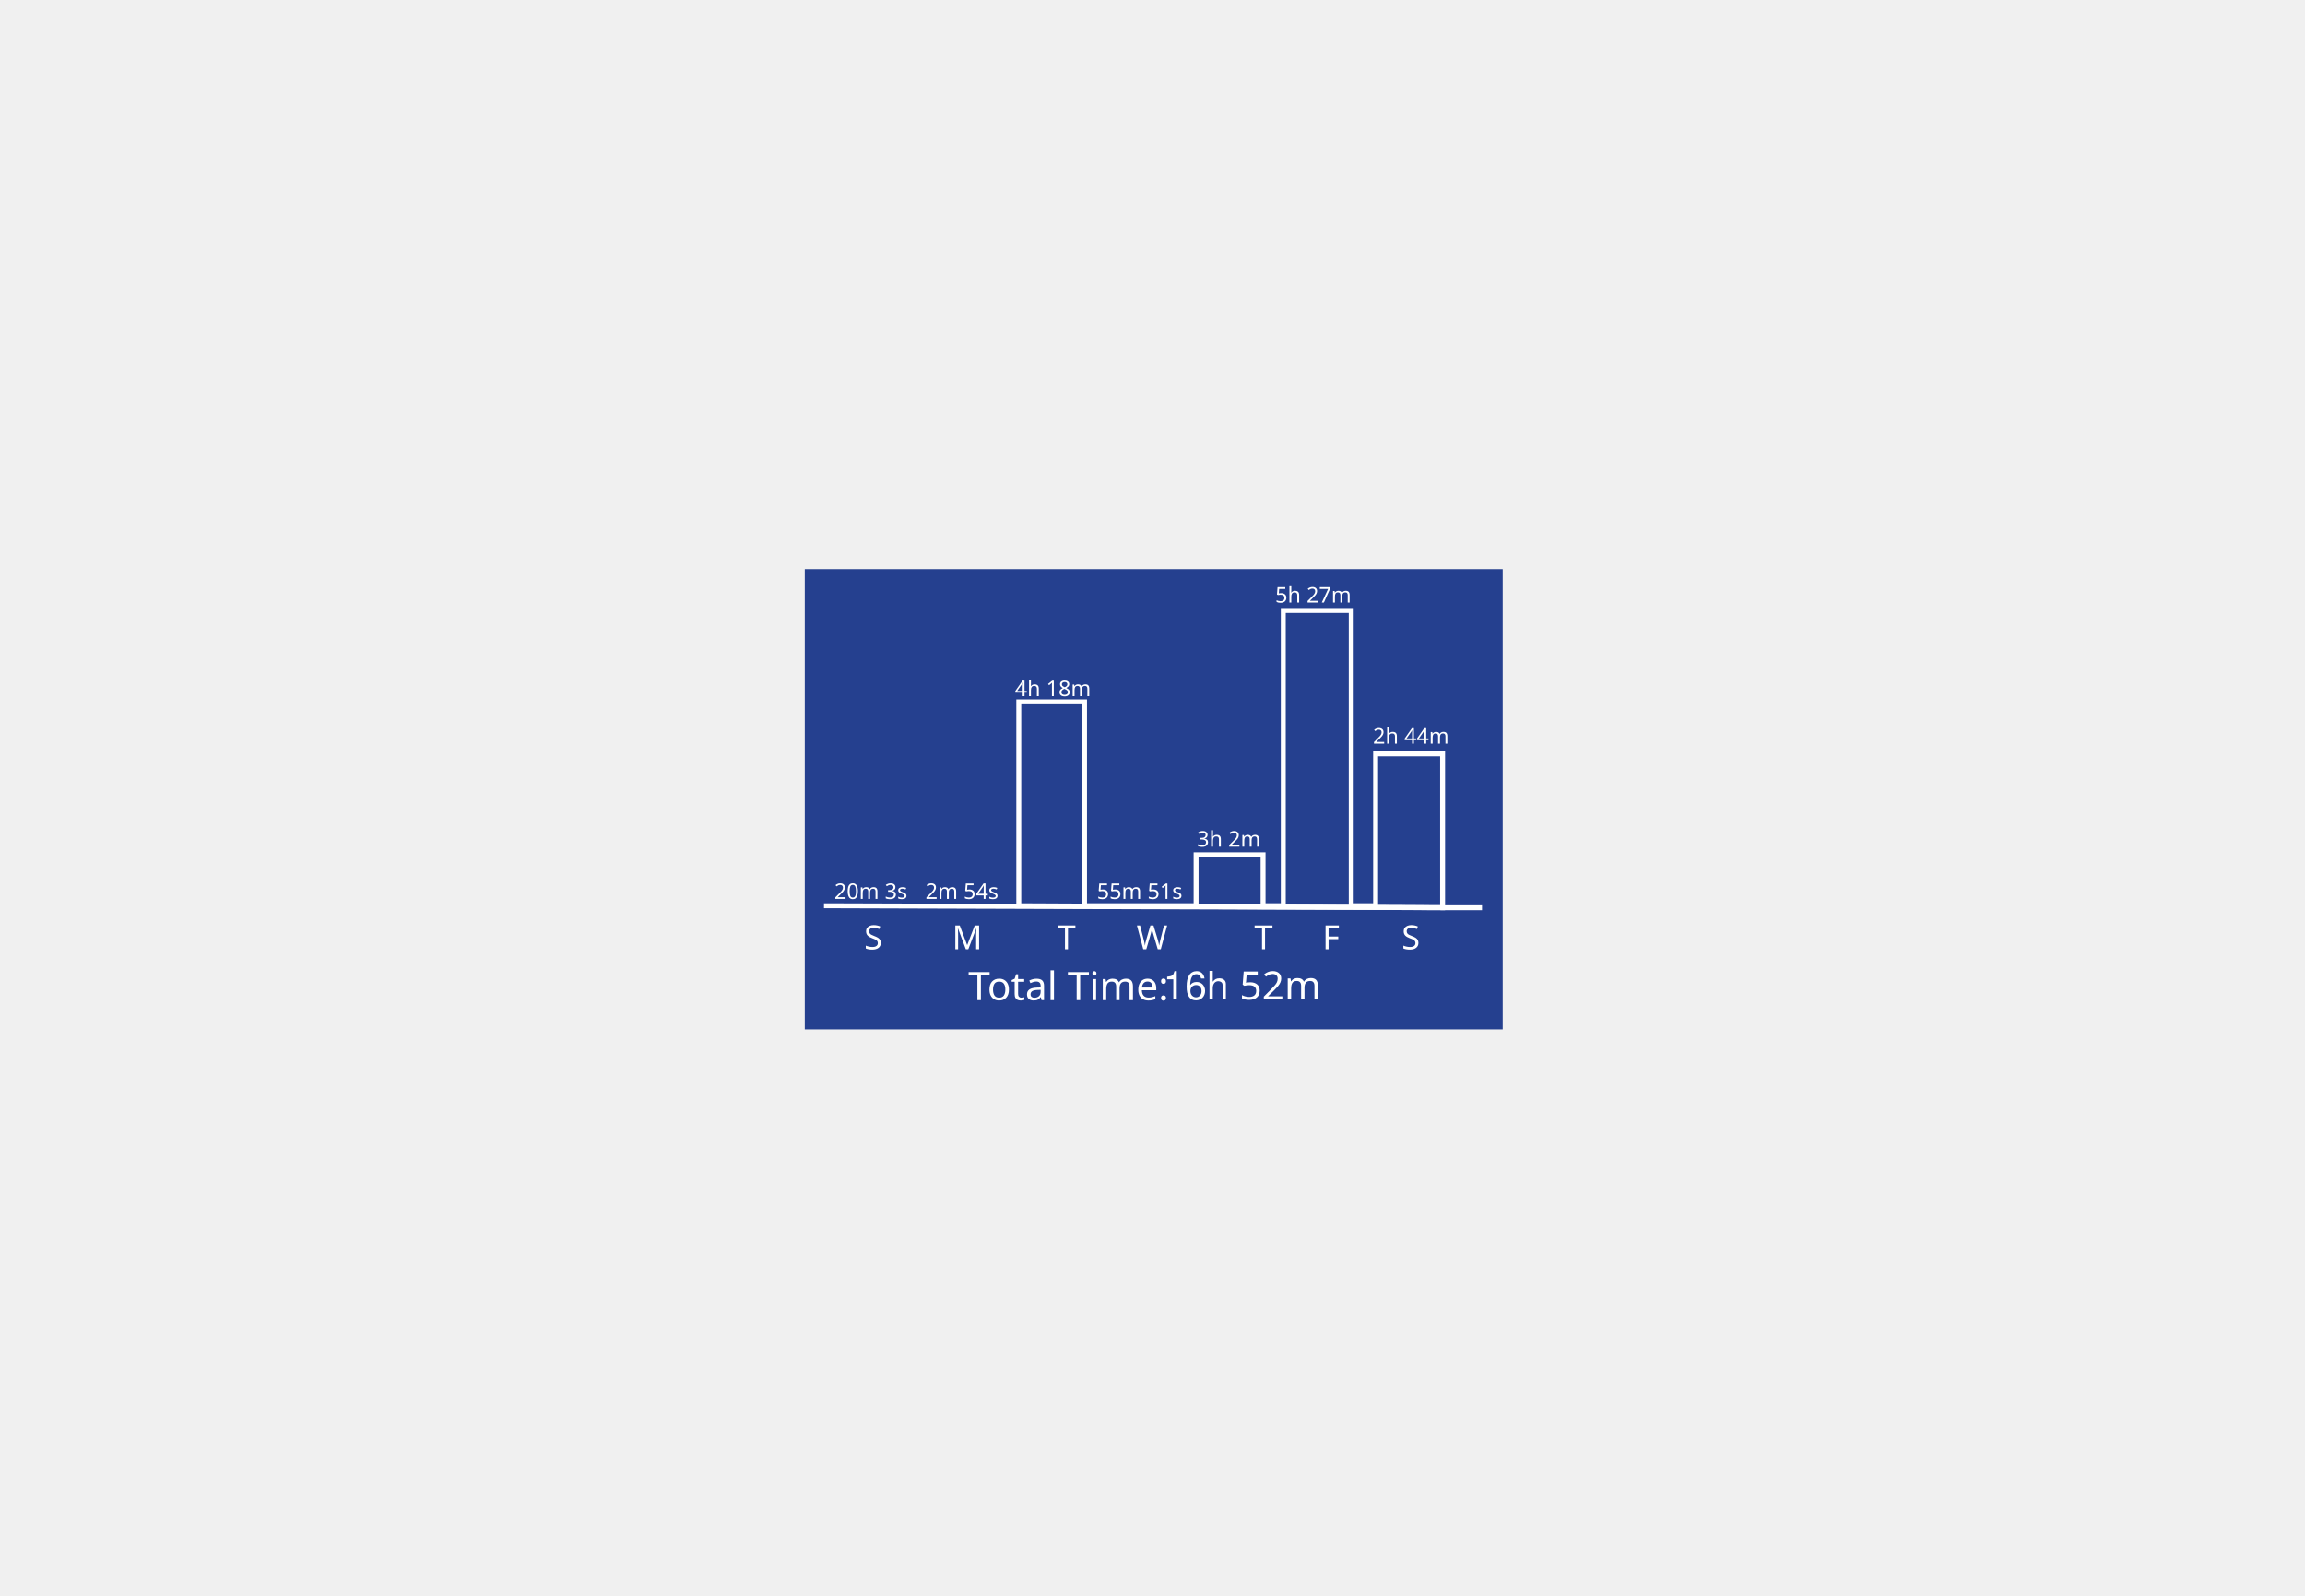
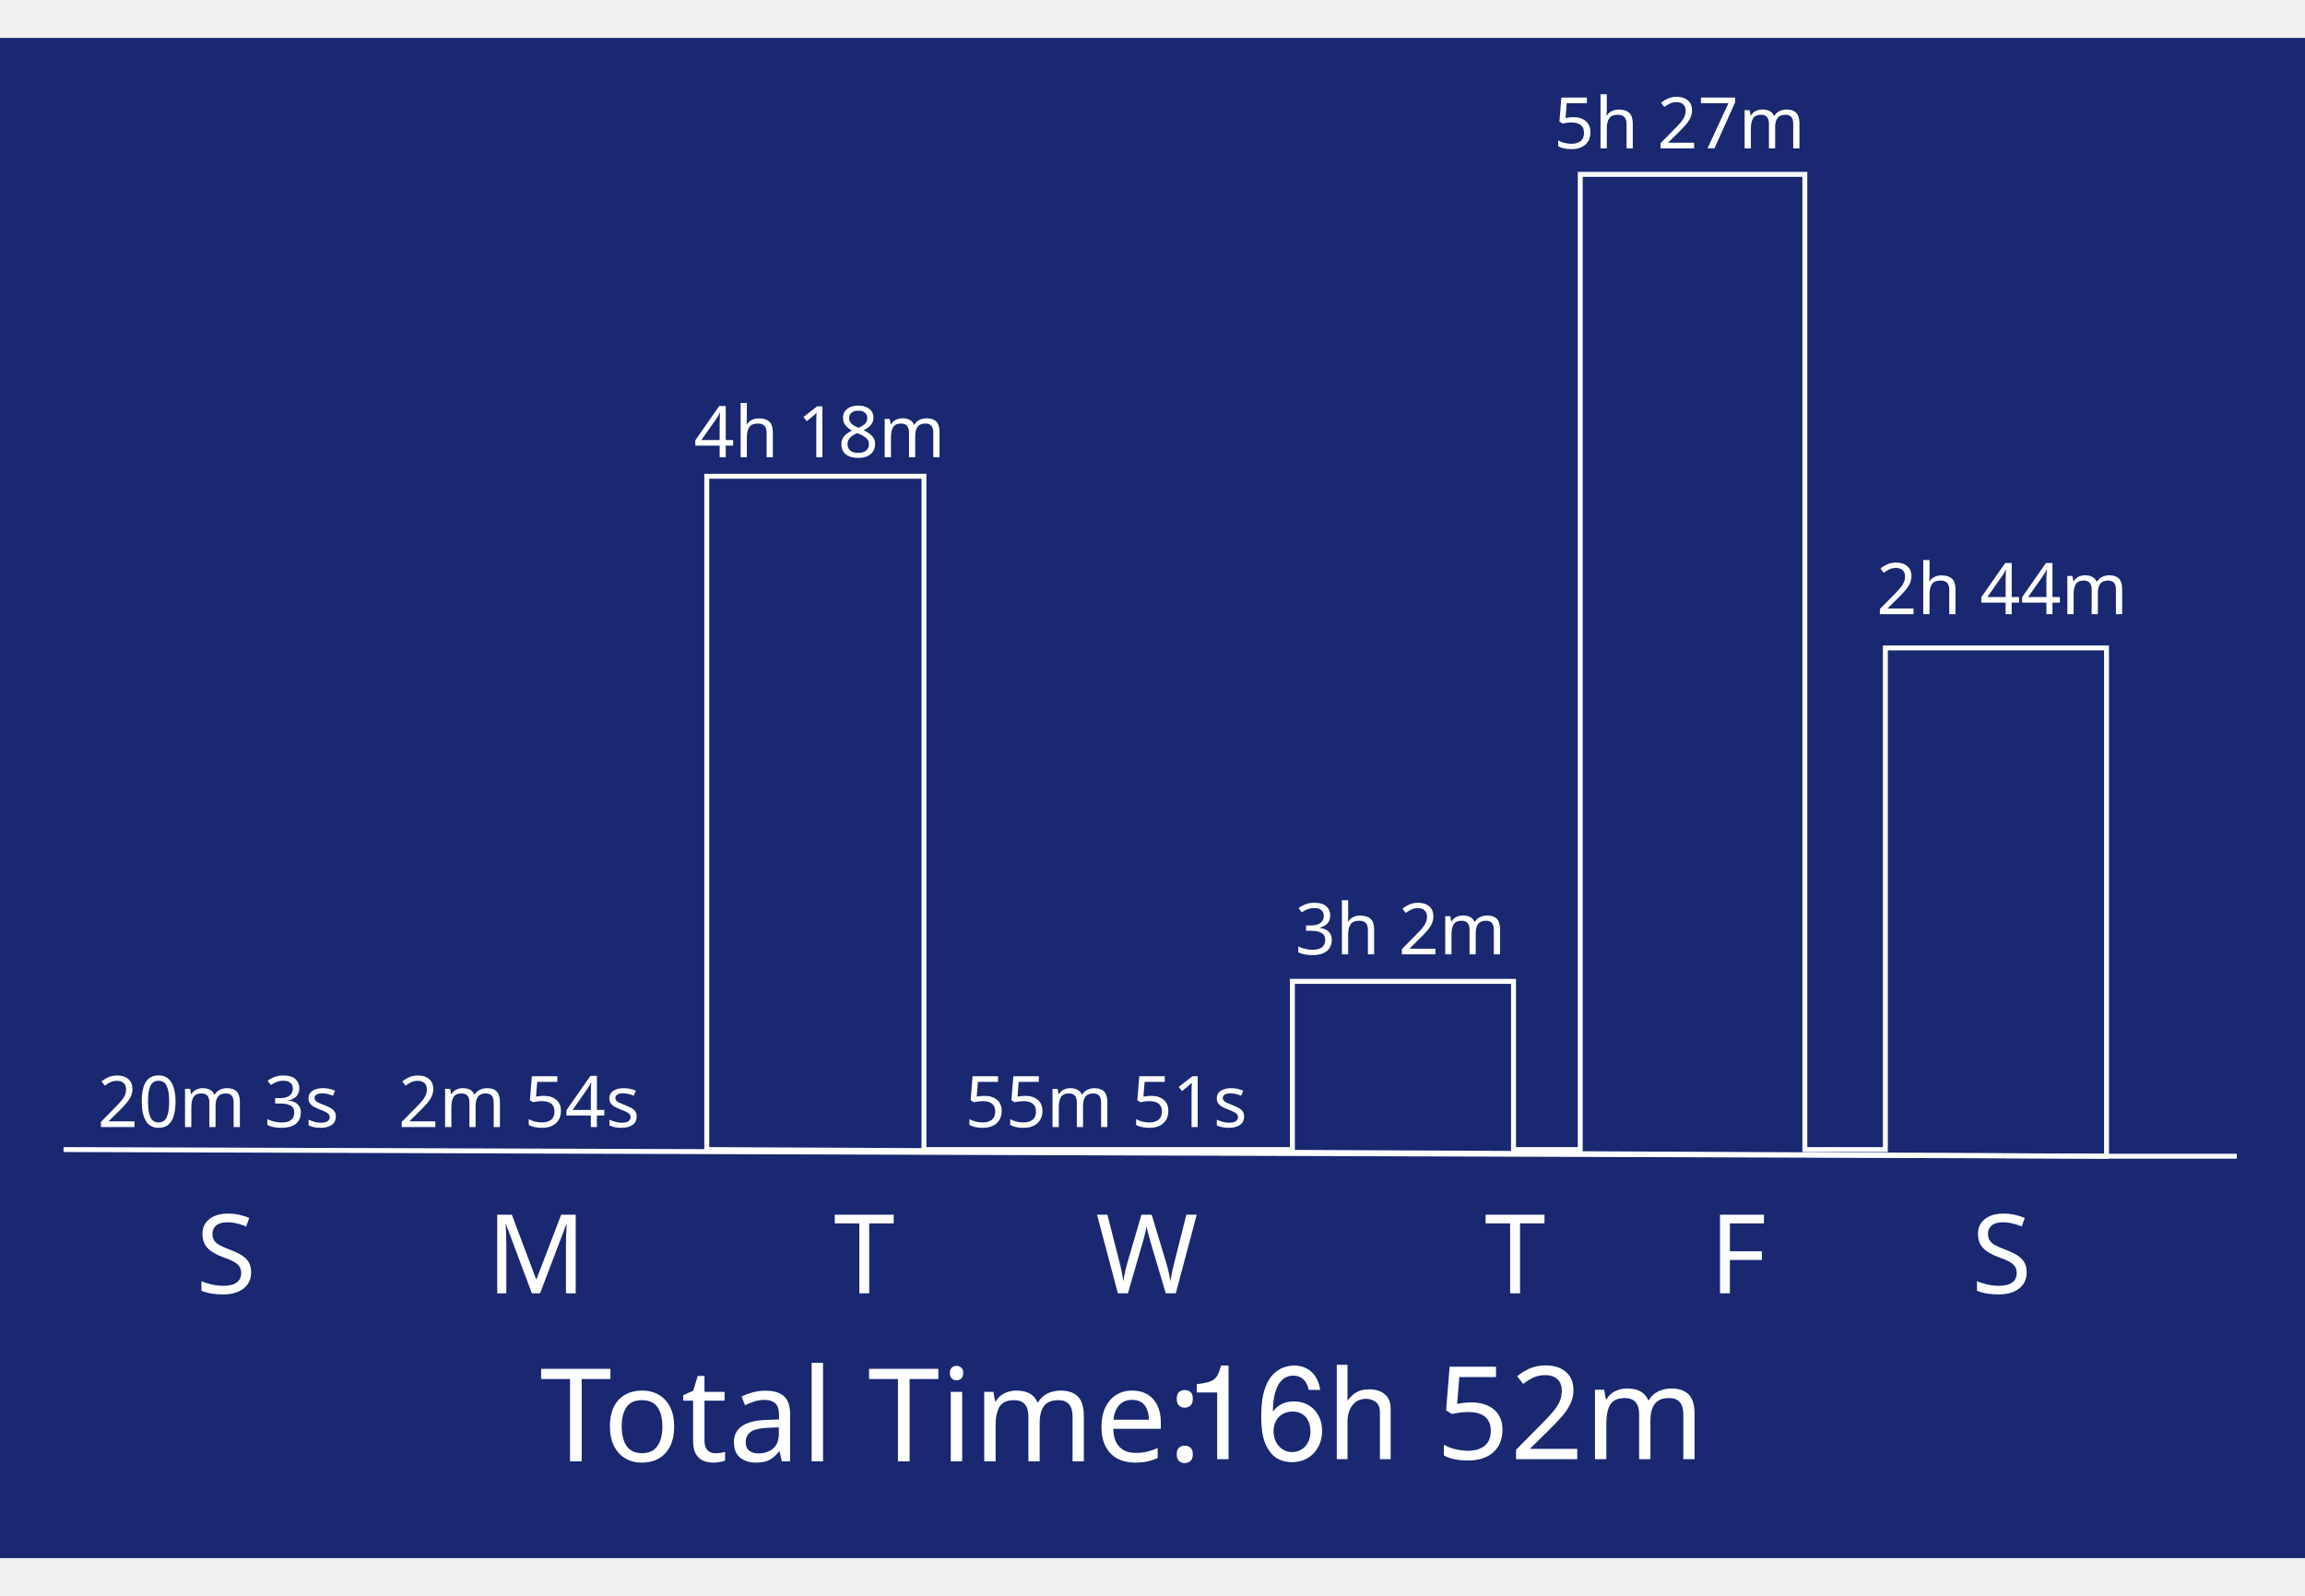
<svg xmlns="http://www.w3.org/2000/svg" xmlns:xlink="http://www.w3.org/1999/xlink" version="1.1" id="Layer_1" x="0px" y="0px" viewBox="0 0 936 648" style="enable-background:new 0 0 936 648;" xml:space="preserve">
  <style type="text/css">
- 	.st0{fill:#25408F;}
+ 	.st0{fill:#192871;}
	.st1{fill:none;stroke:#FFFFFF;stroke-width:2;stroke-miterlimit:10;}
	.st2{fill:none;}
	.st3{fill:#FFFFFF;}
- 	.st4{font-family:'MyriadPro-Regular';}
- 	.st5{font-size:13.54px;}
- 	.st6{letter-spacing:19;}
- 	.st7{letter-spacing:9;}
- 	.st8{letter-spacing:1;}
- 	.st9{letter-spacing:16;}
- 	.st10{letter-spacing:7;}
+ 	.st4{font-family:'ArialMT';}
+ 	.st5{font-size:44.72px;}
+ 	.st6{letter-spacing:62;}
+ 	.st7{letter-spacing:29;}
+ 	.st8{letter-spacing:3;}
+ 	.st9{letter-spacing:52;}
+ 	.st10{letter-spacing:23;}
	.st11{font-family:'Helvetica-Bold';}
- 	.st12{font-size:8.761px;}
+ 	.st12{font-size:28.937px;}
	.st13{clip-path:url(#SVGID_2_);}
	.st14{font-family:'Helvetica';}
- 	.st15{font-size:15.93px;}
+ 	.st15{font-size:52.612px;}
</style>
  <g>
-     <rect x="326.8" y="231.1" class="st0" width="283.4" height="186.9" />
-     <polyline class="st1" points="334.6,367.8 586.6,368.6 601.8,368.6  " />
-     <polygon class="st1" points="585.8,368.6 585.8,306.1 558.6,306.1 558.6,367.8 548.7,367.8 548.7,247.9 521.1,247.9 521.1,367.8    512.9,367.8 512.9,347.1 485.7,347.1 485.7,367.8 440.4,367.8 440.4,285 413.7,285 413.7,367.8  " />
-     <rect x="350.9" y="375.8" class="st2" width="247.7" height="16" />
-     <text transform="matrix(1 0 0 1 350.8788 385.4624)">
-       <tspan x="0" y="0" class="st3 st4 st5">S</tspan>
-       <tspan x="6.7" y="0" class="st3 st4 st5 st6">	</tspan>
-       <tspan x="28.7" y="0" class="st3 st4 st5">  M</tspan>
-       <tspan x="45.3" y="0" class="st3 st4 st5 st7">	</tspan>
-       <tspan x="57.3" y="0" class="st3 st4 st5">      T</tspan>
-       <tspan x="81.3" y="0" class="st3 st4 st5 st8">	</tspan>
-       <tspan x="86" y="0" class="st3 st4 st5">       W          T</tspan>
-       <tspan x="153" y="0" class="st3 st4 st5 st9">	</tspan>
-       <tspan x="172" y="0" class="st3 st4 st5">    F</tspan>
-       <tspan x="190.1" y="0" class="st3 st4 st5 st10">	</tspan>
-       <tspan x="200.7" y="0" class="st3 st4 st5">     S</tspan>
-     </text>
-     <text transform="matrix(1 0 0 1 338.7861 365.022)" class="st3 st11 st12">20m 3s</text>
-     <text transform="matrix(1 0 0 1 375.7719 365.022)" class="st3 st11 st12">2m 54s</text>
-     <text transform="matrix(1 0 0 1 445.4423 365.023)" class="st3 st11 st12">55m 51s </text>
-     <text transform="matrix(1 0 0 1 486.0331 343.7886)" class="st3 st11 st12">3h 2m</text>
-     <text transform="matrix(1 0 0 1 517.8325 244.6958)" class="st3 st11 st12">5h 27m</text>
-     <text transform="matrix(1 0 0 1 557.5097 301.9634)" class="st3 st11 st12">2h 44m</text>
+     <rect y="15.4" class="st0" width="936" height="617.3" />
+     <polyline class="st1" points="25.8,466.8 858.1,469.5 908.3,469.5  " />
+     <polygon class="st1" points="855.4,469.5 855.4,263.1 765.6,263.1 765.6,466.8 732.9,466.8 732.9,70.8 641.7,70.8 641.7,466.8    614.6,466.8 614.6,398.5 524.8,398.5 524.8,466.8 375.2,466.8 375.2,193.4 287,193.4 287,466.8  " />
+     <rect x="79.6" y="493.3" class="st2" width="818.1" height="52.8" />
+     <text transform="matrix(1 0 0 1 79.5244 525.1774)" class="st3 st4 st5">S</text>
+     <text transform="matrix(1 0 0 1 101.6533 525.1774)" class="st3 st4 st5 st6"> </text>
+     <text transform="matrix(1 0 0 1 174.313 525.1774)" class="st3 st4 st5">  M</text>
+     <text transform="matrix(1 0 0 1 229.1392 525.1774)" class="st3 st4 st5 st7"> </text>
+     <text transform="matrix(1 0 0 1 268.7725 525.1774)" class="st3 st4 st5">      T</text>
+     <text transform="matrix(1 0 0 1 348.0381 525.1774)" class="st3 st4 st5 st8"> </text>
+     <text transform="matrix(1 0 0 1 363.561 525.1774)" class="st3 st4 st5">       W          T</text>
+     <text transform="matrix(1 0 0 1 584.8457 525.1774)" class="st3 st4 st5 st9"> </text>
+     <text transform="matrix(1 0 0 1 647.5986 525.1774)" class="st3 st4 st5">    F</text>
+     <text transform="matrix(1 0 0 1 707.3789 525.1774)" class="st3 st4 st5 st10"> </text>
+     <text transform="matrix(1 0 0 1 742.3877 525.1774)" class="st3 st4 st5">     S</text>
+     <text transform="matrix(1 0 0 1 39.5854 457.6686)" class="st3 st11 st12">20m 3s</text>
+     <text transform="matrix(1 0 0 1 161.7397 457.6686)" class="st3 st11 st12">2m 54s</text>
+     <text transform="matrix(1 0 0 1 391.8447 457.6725)" class="st3 st11 st12">55m 51s </text>
+     <text transform="matrix(1 0 0 1 525.9062 387.5407)" class="st3 st11 st12">3h 2m</text>
+     <text transform="matrix(1 0 0 1 630.9316 60.2614)" class="st3 st11 st12">5h 27m</text>
+     <text transform="matrix(1 0 0 1 761.9766 249.4005)" class="st3 st11 st12">2h 44m</text>
    <g>
-       <defs>
-         <rect id="SVGID_1_" x="447.6" y="239" width="162.3" height="178.9" />
-       </defs>
-       <clipPath id="SVGID_2_">
-         <use xlink:href="#SVGID_1_" style="overflow:visible;" />
-       </clipPath>
-       <g class="st13">
-         <text transform="matrix(1 0 0 1 472.3251 405.857)">
-           <tspan x="0" y="0" class="st3 st14 st15">16h </tspan>
-           <tspan x="31" y="0" class="st3 st4 st15">52m</tspan>
-         </text>
+       <g>
+         <defs>
+           <rect id="SVGID_1_" x="399" y="41.4" width="536" height="590.9" />
+         </defs>
+         <clipPath id="SVGID_2_">
+           <use xlink:href="#SVGID_1_" style="overflow:visible;" />
+         </clipPath>
+         <g class="st13">
+           <text transform="matrix(1 0 0 1 480.6318 592.5358)" class="st3 st14 st15">16h </text>
+           <text transform="matrix(1 0 0 1 583.0176 592.5358)" class="st3 st4 st15">52m</text>
+         </g>
      </g>
    </g>
-     <text transform="matrix(1 0 0 1 412.1044 282.6597)" class="st3 st11 st12">4h 18m</text>
-     <rect x="393.2" y="394.8" class="st2" width="88.8" height="15.4" />
-     <text transform="matrix(1 0 0 1 393.1708 406.1158)" class="st3 st4 st15">Total Time:</text>
+     <text transform="matrix(1 0 0 1 281.7368 185.6471)" class="st3 st11 st12">4h 18m</text>
+     <rect x="219.3" y="556" class="st2" width="293.3" height="50.9" />
+     <text transform="matrix(1 0 0 1 219.2051 593.3912)" class="st3 st4 st15">Total Time:</text>
  </g>
</svg>
